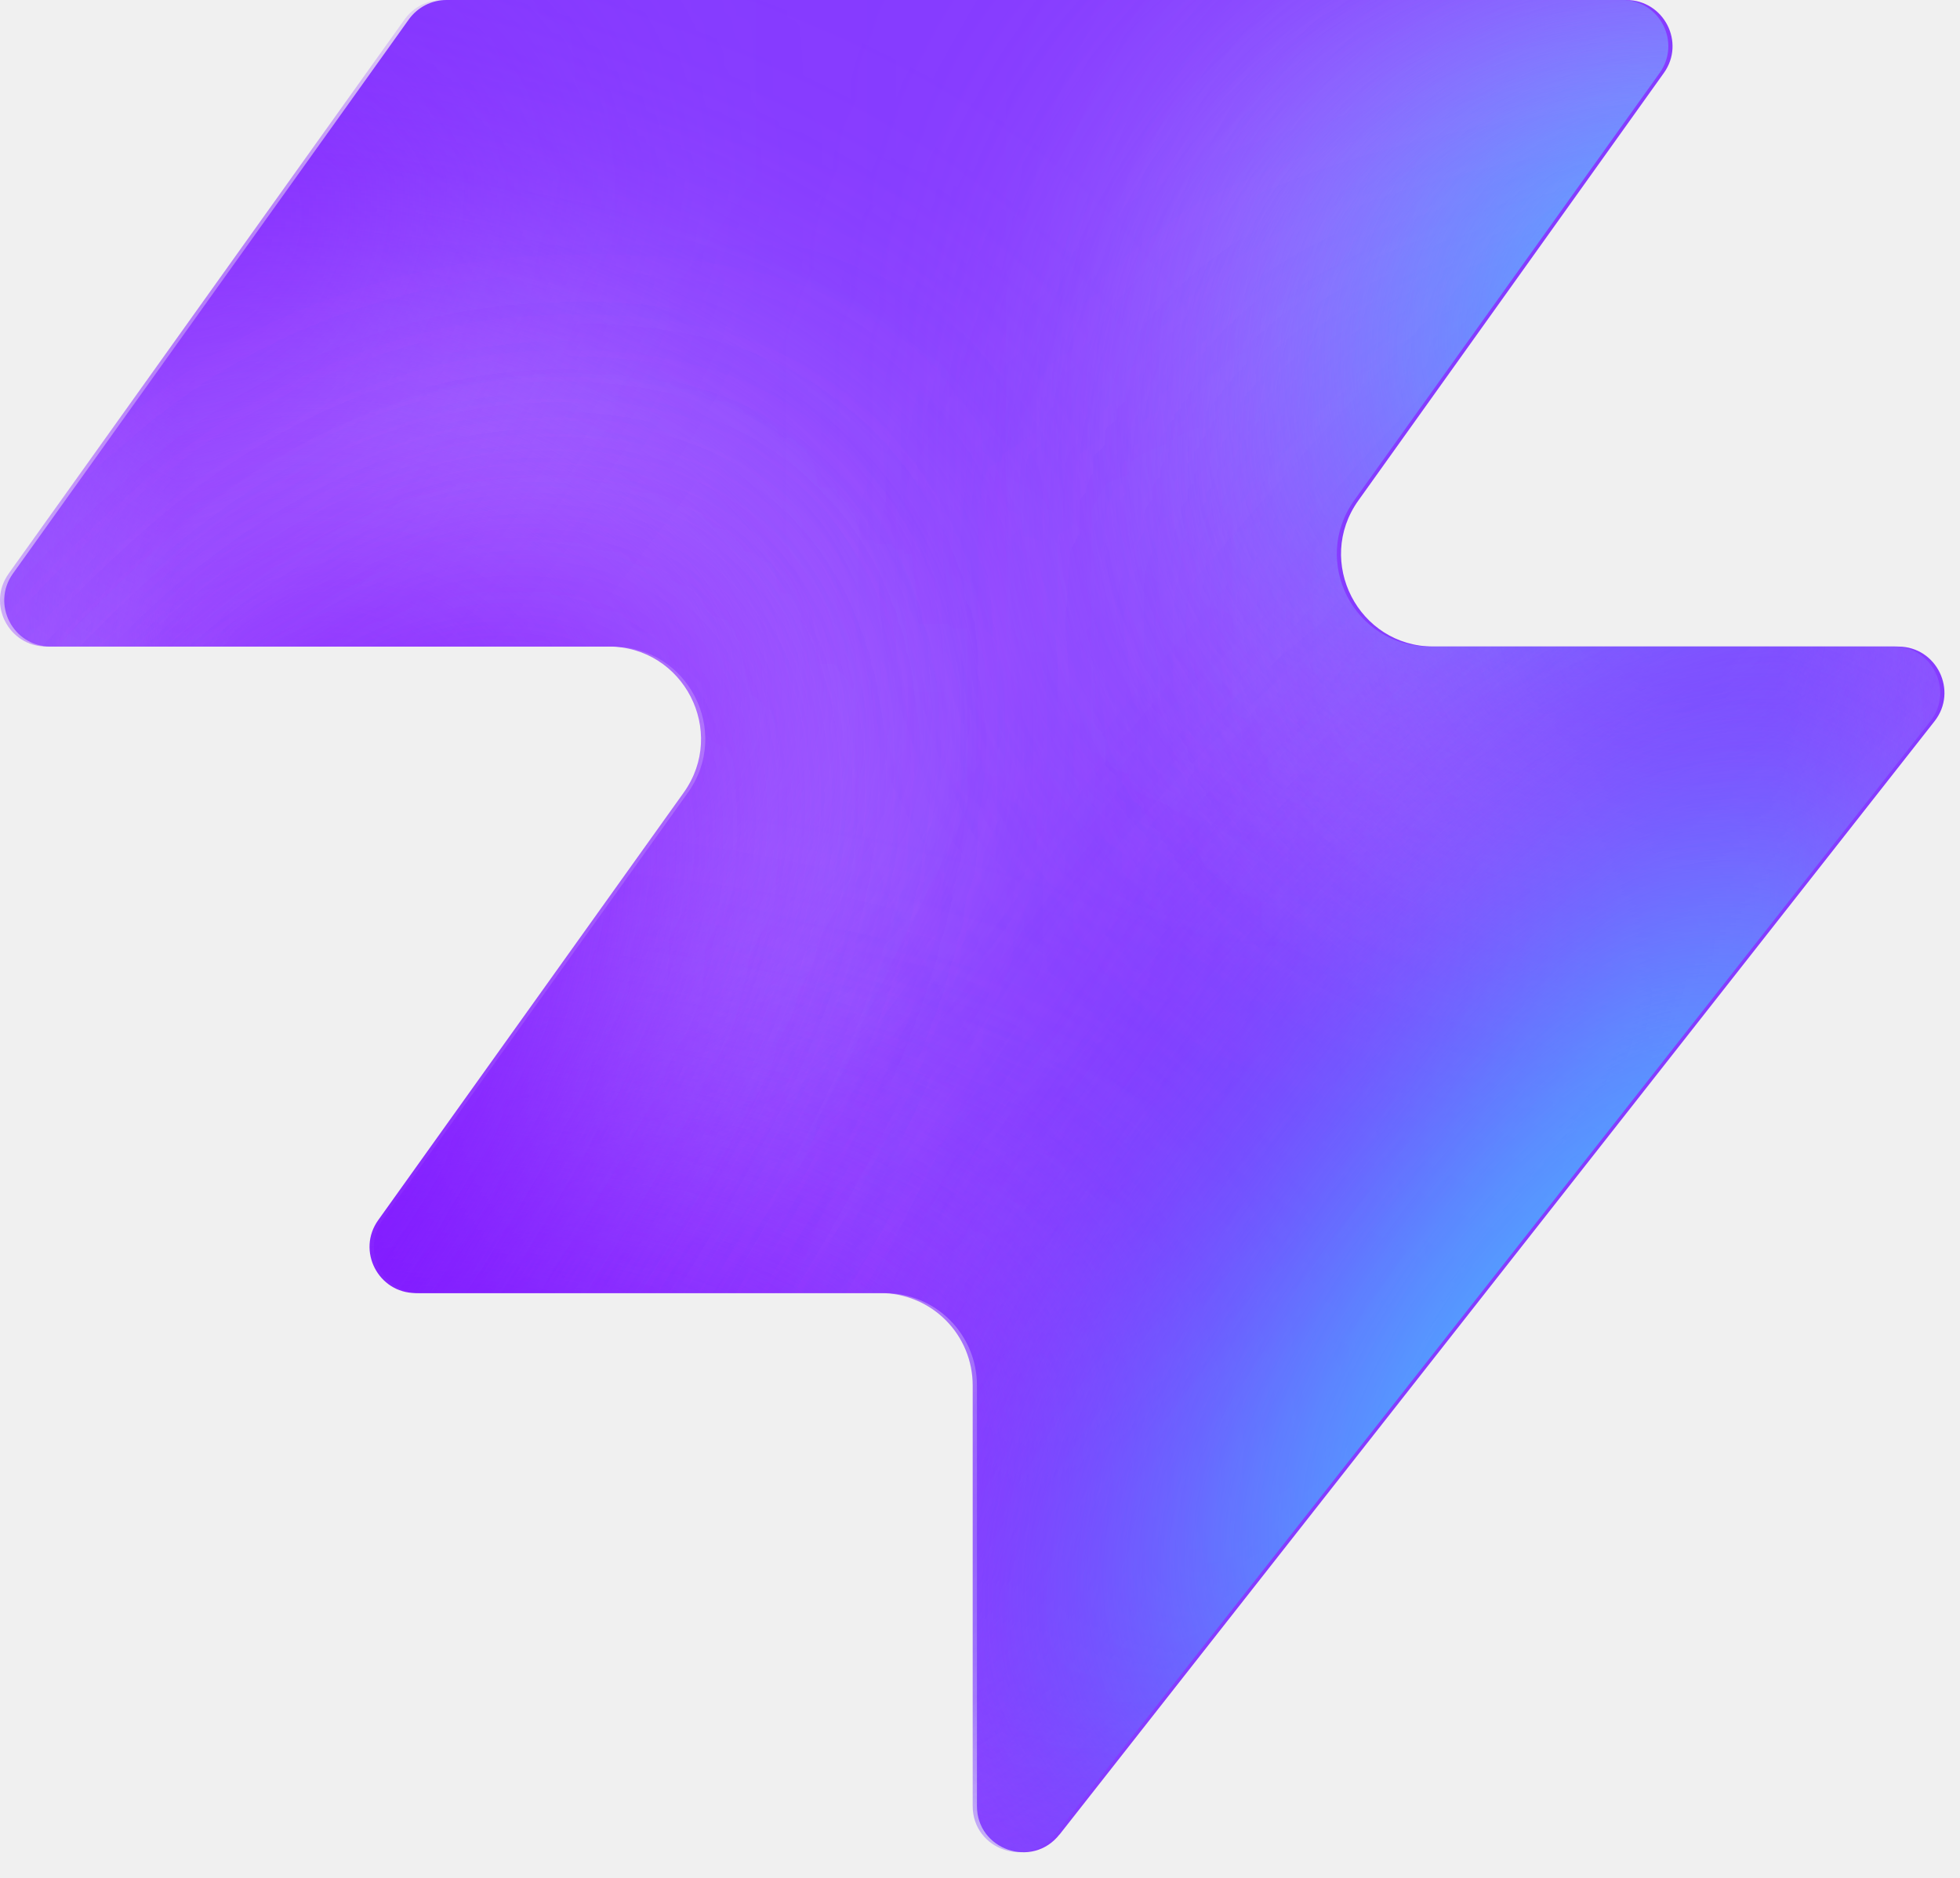
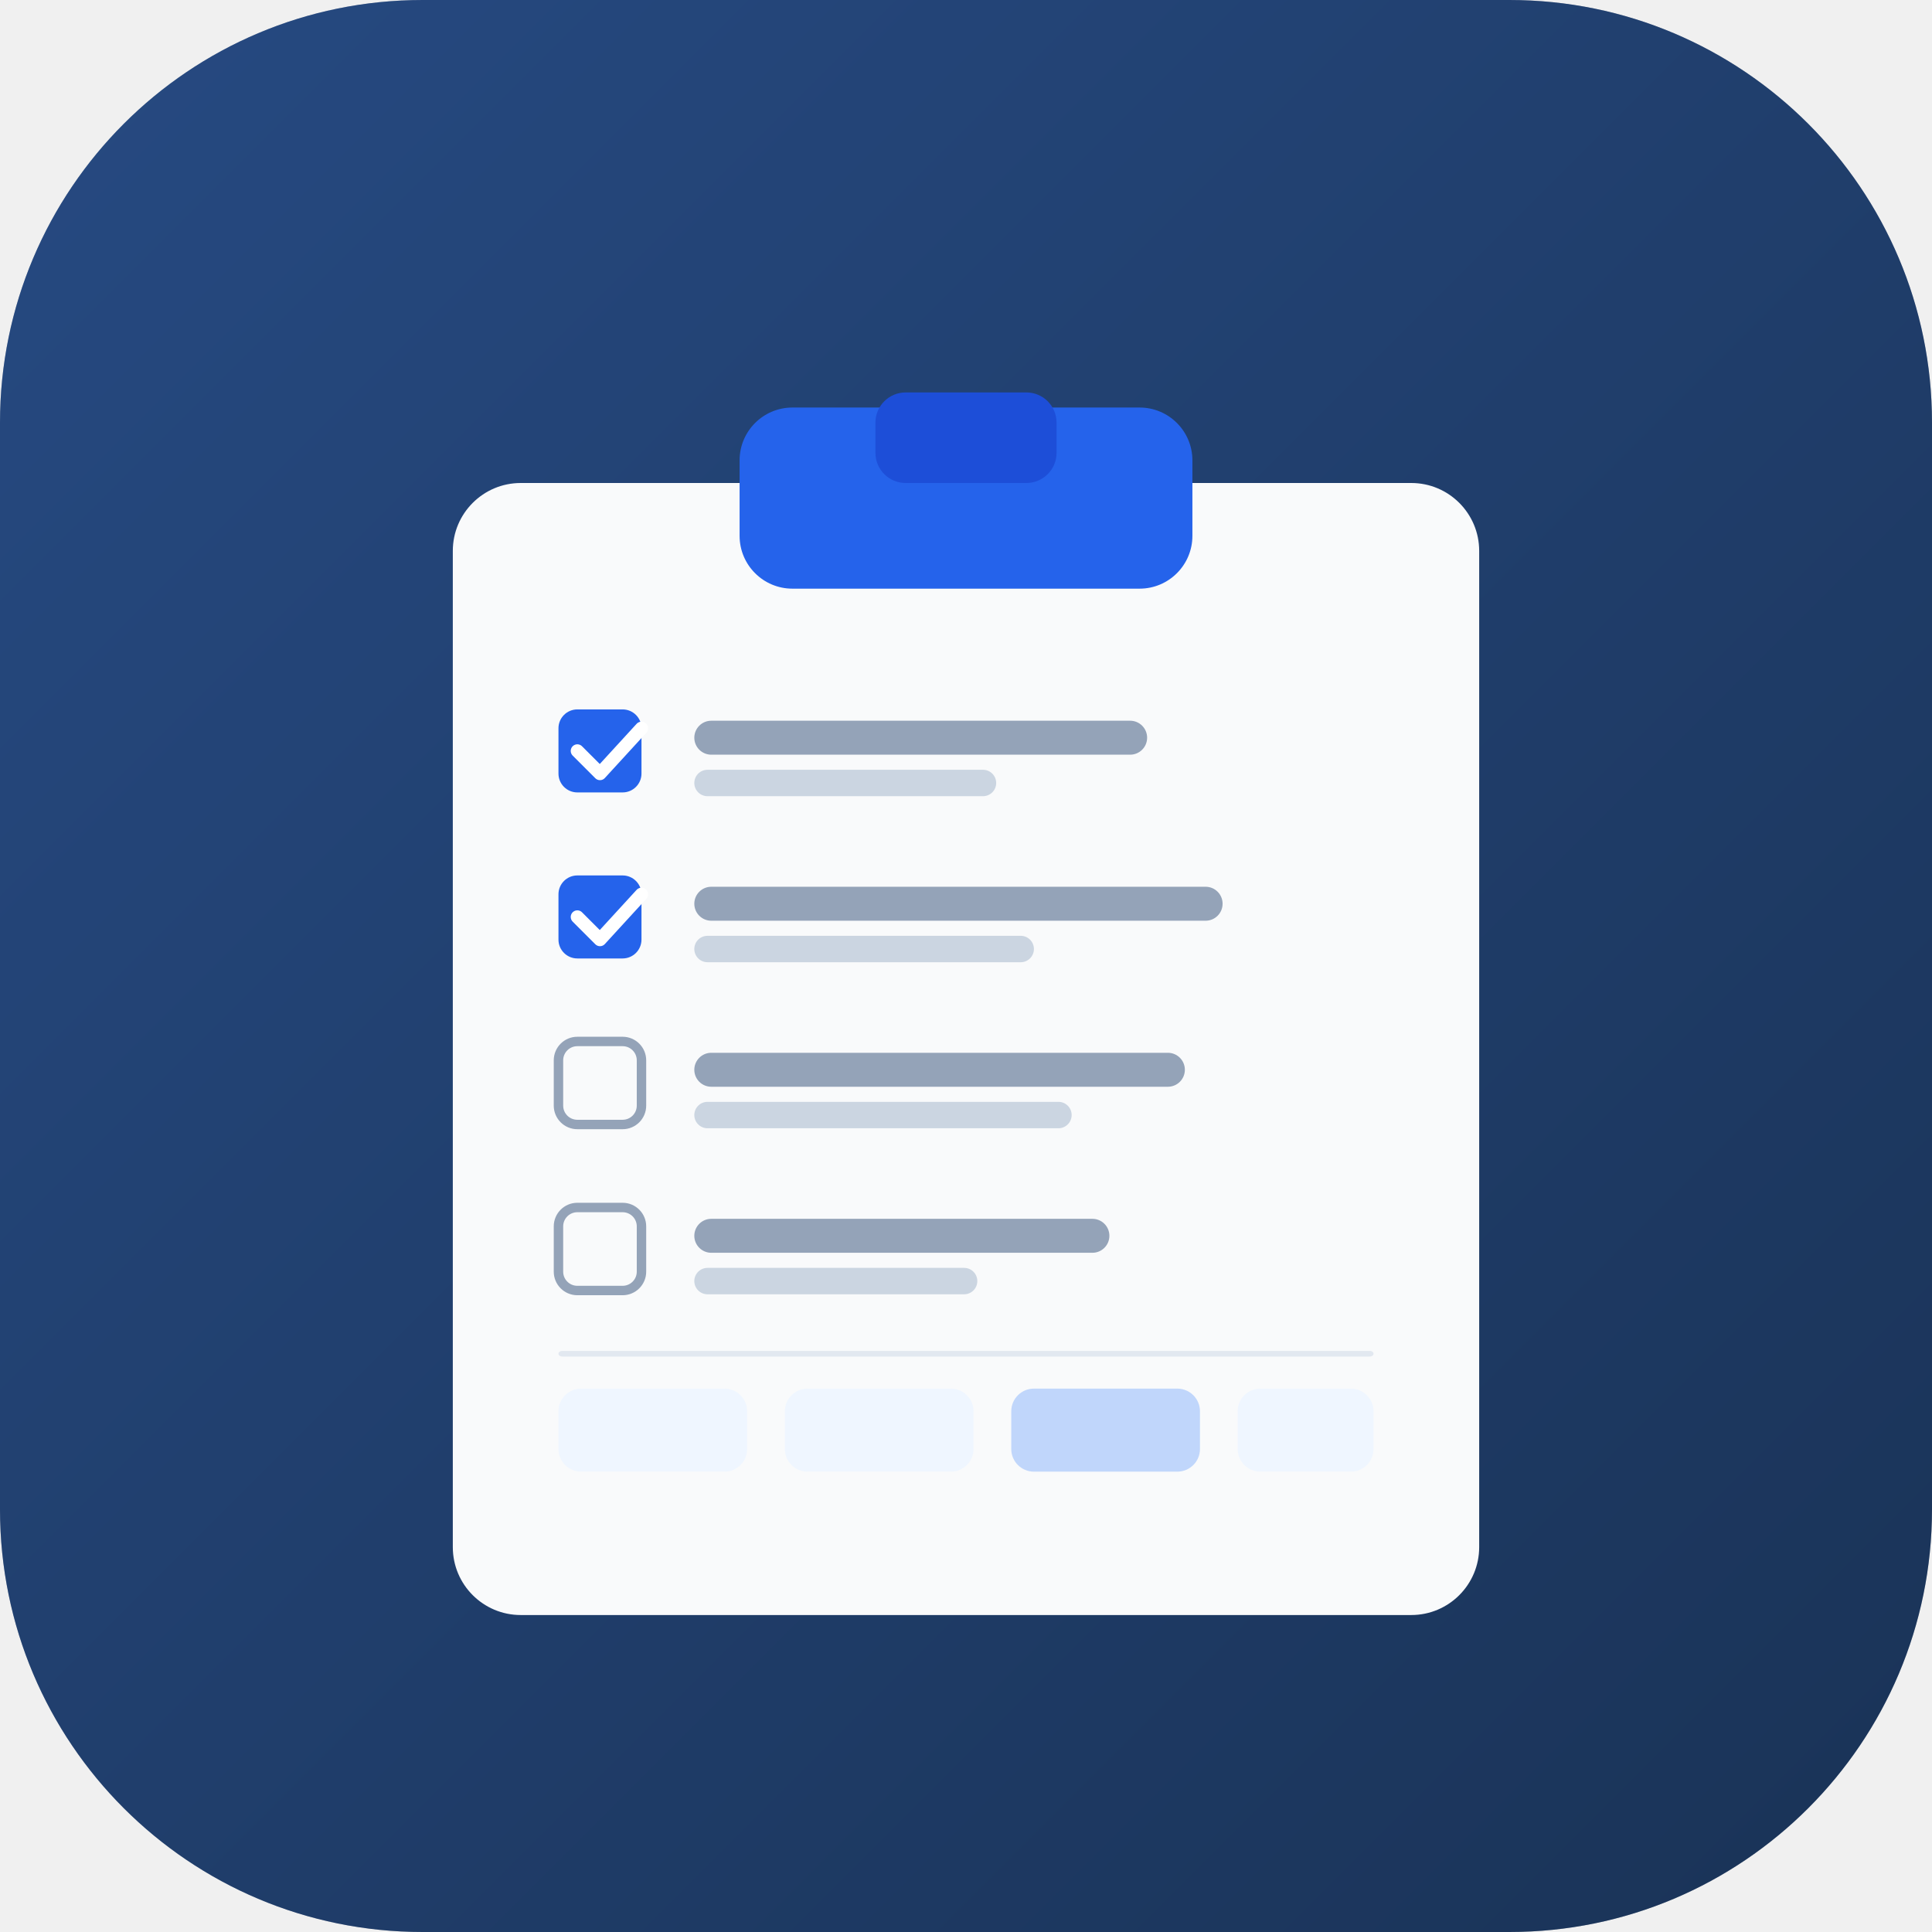
- <svg xmlns="http://www.w3.org/2000/svg" width="48" height="46" fill="none" viewBox="0 0 48 46">
-   <path fill="#863bff" d="M25.946 44.938c-.664.845-2.021.375-2.021-.698V33.937a2.26 2.26 0 0 0-2.262-2.262H10.287c-.92 0-1.456-1.04-.92-1.788l7.48-10.471c1.07-1.497 0-3.578-1.842-3.578H1.237c-.92 0-1.456-1.04-.92-1.788L10.013.474c.214-.297.556-.474.92-.474h28.894c.92 0 1.456 1.04.92 1.788l-7.48 10.471c-1.07 1.498 0 3.579 1.842 3.579h11.377c.943 0 1.473 1.088.89 1.83L25.947 44.94z" style="fill:#863bff;fill:color(display-p3 .525 .23 1);fill-opacity:1" />
-   <mask id="a" width="48" height="46" x="0" y="0" maskUnits="userSpaceOnUse" style="mask-type:alpha">
-     <path fill="#000" d="M25.842 44.938c-.664.844-2.021.375-2.021-.698V33.937a2.26 2.26 0 0 0-2.262-2.262H10.183c-.92 0-1.456-1.04-.92-1.788l7.48-10.471c1.07-1.498 0-3.579-1.842-3.579H1.133c-.92 0-1.456-1.04-.92-1.787L9.91.473c.214-.297.556-.474.92-.474h28.894c.92 0 1.456 1.04.92 1.788l-7.48 10.471c-1.07 1.498 0 3.578 1.842 3.578h11.377c.943 0 1.473 1.088.89 1.832L25.843 44.94z" style="fill:#000;fill-opacity:1" />
-   </mask>
-   <g mask="url(#a)">
-     <g filter="url(#b)">
-       <ellipse cx="5.508" cy="14.704" fill="#ede6ff" rx="5.508" ry="14.704" style="fill:#ede6ff;fill:color(display-p3 .927 .903 1);fill-opacity:1" transform="matrix(.00324 1 1 -.00324 -4.47 31.516)" />
-     </g>
-     <g filter="url(#c)">
-       <ellipse cx="10.399" cy="29.851" fill="#ede6ff" rx="10.399" ry="29.851" style="fill:#ede6ff;fill:color(display-p3 .927 .903 1);fill-opacity:1" transform="matrix(.00324 1 1 -.00324 -39.328 7.883)" />
-     </g>
-     <g filter="url(#d)">
-       <ellipse cx="5.508" cy="30.487" fill="#7e14ff" rx="5.508" ry="30.487" style="fill:#7e14ff;fill:color(display-p3 .492 .077 1);fill-opacity:1" transform="rotate(89.814 -25.913 -14.639)scale(1 -1)" />
-     </g>
-     <g filter="url(#e)">
-       <ellipse cx="5.508" cy="30.599" fill="#7e14ff" rx="5.508" ry="30.599" style="fill:#7e14ff;fill:color(display-p3 .492 .077 1);fill-opacity:1" transform="rotate(89.814 -32.644 -3.334)scale(1 -1)" />
-     </g>
-     <g filter="url(#f)">
-       <ellipse cx="5.508" cy="30.599" fill="#7e14ff" rx="5.508" ry="30.599" style="fill:#7e14ff;fill:color(display-p3 .492 .077 1);fill-opacity:1" transform="matrix(.00324 1 1 -.00324 -34.34 30.47)" />
-     </g>
-     <g filter="url(#g)">
-       <ellipse cx="14.072" cy="22.078" fill="#ede6ff" rx="14.072" ry="22.078" style="fill:#ede6ff;fill:color(display-p3 .927 .903 1);fill-opacity:1" transform="rotate(93.35 24.506 48.493)scale(-1 1)" />
-     </g>
-     <g filter="url(#h)">
-       <ellipse cx="3.47" cy="21.501" fill="#7e14ff" rx="3.47" ry="21.501" style="fill:#7e14ff;fill:color(display-p3 .492 .077 1);fill-opacity:1" transform="rotate(89.009 28.708 47.59)scale(-1 1)" />
-     </g>
-     <g filter="url(#i)">
-       <ellipse cx="3.47" cy="21.501" fill="#7e14ff" rx="3.47" ry="21.501" style="fill:#7e14ff;fill:color(display-p3 .492 .077 1);fill-opacity:1" transform="rotate(89.009 28.708 47.59)scale(-1 1)" />
-     </g>
-     <g filter="url(#j)">
-       <ellipse cx=".387" cy="8.972" fill="#7e14ff" rx="4.407" ry="29.108" style="fill:#7e14ff;fill:color(display-p3 .492 .077 1);fill-opacity:1" transform="rotate(39.51 .387 8.972)" />
-     </g>
-     <g filter="url(#k)">
-       <ellipse cx="47.523" cy="-6.092" fill="#7e14ff" rx="4.407" ry="29.108" style="fill:#7e14ff;fill:color(display-p3 .492 .077 1);fill-opacity:1" transform="rotate(37.892 47.523 -6.092)" />
-     </g>
-     <g filter="url(#l)">
-       <ellipse cx="41.412" cy="6.333" fill="#47bfff" rx="5.971" ry="9.665" style="fill:#47bfff;fill:color(display-p3 .28 .748 1);fill-opacity:1" transform="rotate(37.892 41.412 6.333)" />
-     </g>
-     <g filter="url(#m)">
-       <ellipse cx="-1.879" cy="38.332" fill="#7e14ff" rx="4.407" ry="29.108" style="fill:#7e14ff;fill:color(display-p3 .492 .077 1);fill-opacity:1" transform="rotate(37.892 -1.88 38.332)" />
-     </g>
-     <g filter="url(#n)">
-       <ellipse cx="-1.879" cy="38.332" fill="#7e14ff" rx="4.407" ry="29.108" style="fill:#7e14ff;fill:color(display-p3 .492 .077 1);fill-opacity:1" transform="rotate(37.892 -1.88 38.332)" />
-     </g>
-     <g filter="url(#o)">
-       <ellipse cx="35.651" cy="29.907" fill="#7e14ff" rx="4.407" ry="29.108" style="fill:#7e14ff;fill:color(display-p3 .492 .077 1);fill-opacity:1" transform="rotate(37.892 35.651 29.907)" />
-     </g>
-     <g filter="url(#p)">
-       <ellipse cx="38.418" cy="32.4" fill="#47bfff" rx="5.971" ry="15.297" style="fill:#47bfff;fill:color(display-p3 .28 .748 1);fill-opacity:1" transform="rotate(37.892 38.418 32.4)" />
-     </g>
-   </g>
+ <svg xmlns="http://www.w3.org/2000/svg" viewBox="0 0 512 512">
+   <rect width="512" height="512" rx="112" fill="#1e3a5f" />
+   <rect width="512" height="512" rx="112" fill="url(#grad)" opacity="0.3" />
  <defs>
-     <filter id="b" width="60.045" height="41.654" x="-19.77" y="16.149" color-interpolation-filters="sRGB" filterUnits="userSpaceOnUse">
-       <feFlood flood-opacity="0" result="BackgroundImageFix" />
-       <feBlend in="SourceGraphic" in2="BackgroundImageFix" result="shape" />
-       <feGaussianBlur result="effect1_foregroundBlur_2002_17158" stdDeviation="7.659" />
-     </filter>
-     <filter id="c" width="90.34" height="51.437" x="-54.613" y="-7.533" color-interpolation-filters="sRGB" filterUnits="userSpaceOnUse">
-       <feFlood flood-opacity="0" result="BackgroundImageFix" />
-       <feBlend in="SourceGraphic" in2="BackgroundImageFix" result="shape" />
-       <feGaussianBlur result="effect1_foregroundBlur_2002_17158" stdDeviation="7.659" />
-     </filter>
-     <filter id="d" width="79.355" height="29.4" x="-49.64" y="2.03" color-interpolation-filters="sRGB" filterUnits="userSpaceOnUse">
-       <feFlood flood-opacity="0" result="BackgroundImageFix" />
-       <feBlend in="SourceGraphic" in2="BackgroundImageFix" result="shape" />
-       <feGaussianBlur result="effect1_foregroundBlur_2002_17158" stdDeviation="4.596" />
-     </filter>
-     <filter id="e" width="79.579" height="29.4" x="-45.045" y="20.029" color-interpolation-filters="sRGB" filterUnits="userSpaceOnUse">
-       <feFlood flood-opacity="0" result="BackgroundImageFix" />
-       <feBlend in="SourceGraphic" in2="BackgroundImageFix" result="shape" />
-       <feGaussianBlur result="effect1_foregroundBlur_2002_17158" stdDeviation="4.596" />
-     </filter>
-     <filter id="f" width="79.579" height="29.4" x="-43.513" y="21.178" color-interpolation-filters="sRGB" filterUnits="userSpaceOnUse">
-       <feFlood flood-opacity="0" result="BackgroundImageFix" />
-       <feBlend in="SourceGraphic" in2="BackgroundImageFix" result="shape" />
-       <feGaussianBlur result="effect1_foregroundBlur_2002_17158" stdDeviation="4.596" />
-     </filter>
-     <filter id="g" width="74.749" height="58.852" x="15.756" y="-17.901" color-interpolation-filters="sRGB" filterUnits="userSpaceOnUse">
-       <feFlood flood-opacity="0" result="BackgroundImageFix" />
-       <feBlend in="SourceGraphic" in2="BackgroundImageFix" result="shape" />
-       <feGaussianBlur result="effect1_foregroundBlur_2002_17158" stdDeviation="7.659" />
-     </filter>
-     <filter id="h" width="61.377" height="25.362" x="23.548" y="2.284" color-interpolation-filters="sRGB" filterUnits="userSpaceOnUse">
-       <feFlood flood-opacity="0" result="BackgroundImageFix" />
-       <feBlend in="SourceGraphic" in2="BackgroundImageFix" result="shape" />
-       <feGaussianBlur result="effect1_foregroundBlur_2002_17158" stdDeviation="4.596" />
-     </filter>
-     <filter id="i" width="61.377" height="25.362" x="23.548" y="2.284" color-interpolation-filters="sRGB" filterUnits="userSpaceOnUse">
-       <feFlood flood-opacity="0" result="BackgroundImageFix" />
-       <feBlend in="SourceGraphic" in2="BackgroundImageFix" result="shape" />
-       <feGaussianBlur result="effect1_foregroundBlur_2002_17158" stdDeviation="4.596" />
-     </filter>
-     <filter id="j" width="56.045" height="63.649" x="-27.636" y="-22.853" color-interpolation-filters="sRGB" filterUnits="userSpaceOnUse">
-       <feFlood flood-opacity="0" result="BackgroundImageFix" />
-       <feBlend in="SourceGraphic" in2="BackgroundImageFix" result="shape" />
-       <feGaussianBlur result="effect1_foregroundBlur_2002_17158" stdDeviation="4.596" />
-     </filter>
-     <filter id="k" width="54.814" height="64.646" x="20.116" y="-38.415" color-interpolation-filters="sRGB" filterUnits="userSpaceOnUse">
-       <feFlood flood-opacity="0" result="BackgroundImageFix" />
-       <feBlend in="SourceGraphic" in2="BackgroundImageFix" result="shape" />
-       <feGaussianBlur result="effect1_foregroundBlur_2002_17158" stdDeviation="4.596" />
-     </filter>
-     <filter id="l" width="33.541" height="35.313" x="24.641" y="-11.323" color-interpolation-filters="sRGB" filterUnits="userSpaceOnUse">
-       <feFlood flood-opacity="0" result="BackgroundImageFix" />
-       <feBlend in="SourceGraphic" in2="BackgroundImageFix" result="shape" />
-       <feGaussianBlur result="effect1_foregroundBlur_2002_17158" stdDeviation="4.596" />
-     </filter>
-     <filter id="m" width="54.814" height="64.646" x="-29.286" y="6.009" color-interpolation-filters="sRGB" filterUnits="userSpaceOnUse">
-       <feFlood flood-opacity="0" result="BackgroundImageFix" />
-       <feBlend in="SourceGraphic" in2="BackgroundImageFix" result="shape" />
-       <feGaussianBlur result="effect1_foregroundBlur_2002_17158" stdDeviation="4.596" />
-     </filter>
-     <filter id="n" width="54.814" height="64.646" x="-29.286" y="6.009" color-interpolation-filters="sRGB" filterUnits="userSpaceOnUse">
-       <feFlood flood-opacity="0" result="BackgroundImageFix" />
-       <feBlend in="SourceGraphic" in2="BackgroundImageFix" result="shape" />
-       <feGaussianBlur result="effect1_foregroundBlur_2002_17158" stdDeviation="4.596" />
-     </filter>
-     <filter id="o" width="54.814" height="64.646" x="8.244" y="-2.416" color-interpolation-filters="sRGB" filterUnits="userSpaceOnUse">
-       <feFlood flood-opacity="0" result="BackgroundImageFix" />
-       <feBlend in="SourceGraphic" in2="BackgroundImageFix" result="shape" />
-       <feGaussianBlur result="effect1_foregroundBlur_2002_17158" stdDeviation="4.596" />
-     </filter>
-     <filter id="p" width="39.409" height="43.623" x="18.713" y="10.588" color-interpolation-filters="sRGB" filterUnits="userSpaceOnUse">
-       <feFlood flood-opacity="0" result="BackgroundImageFix" />
-       <feBlend in="SourceGraphic" in2="BackgroundImageFix" result="shape" />
-       <feGaussianBlur result="effect1_foregroundBlur_2002_17158" stdDeviation="4.596" />
-     </filter>
+     <linearGradient id="grad" x1="0" y1="0" x2="1" y2="1">
+       <stop offset="0%" stop-color="#3b6fd4" />
+       <stop offset="100%" stop-color="#0f2040" />
+     </linearGradient>
  </defs>
+   <rect x="120" y="128" width="272" height="300" rx="18" fill="white" opacity="0.97" />
+   <rect x="196" y="108" width="120" height="48" rx="14" fill="#2563eb" />
+   <rect x="232" y="104" width="48" height="24" rx="8" fill="#1d4ed8" />
+   <rect x="148" y="188" width="22" height="22" rx="5" fill="#2563eb" />
+   <polyline points="153,199 159,205 170,193" stroke="white" stroke-width="3.5" stroke-linecap="round" stroke-linejoin="round" fill="none" />
+   <rect x="184" y="191" width="120" height="9" rx="4.5" fill="#94a3b8" />
+   <rect x="184" y="204" width="80" height="7" rx="3.5" fill="#cbd5e1" />
+   <rect x="148" y="232" width="22" height="22" rx="5" fill="#2563eb" />
+   <polyline points="153,243 159,249 170,237" stroke="white" stroke-width="3.5" stroke-linecap="round" stroke-linejoin="round" fill="none" />
+   <rect x="184" y="235" width="140" height="9" rx="4.5" fill="#94a3b8" />
+   <rect x="184" y="248" width="90" height="7" rx="3.5" fill="#cbd5e1" />
+   <rect x="148" y="276" width="22" height="22" rx="5" fill="none" stroke="#94a3b8" stroke-width="2.5" />
+   <rect x="184" y="279" width="130" height="9" rx="4.5" fill="#94a3b8" />
+   <rect x="184" y="292" width="100" height="7" rx="3.5" fill="#cbd5e1" />
+   <rect x="148" y="320" width="22" height="22" rx="5" fill="none" stroke="#94a3b8" stroke-width="2.5" />
+   <rect x="184" y="323" width="110" height="9" rx="4.5" fill="#94a3b8" />
+   <rect x="184" y="336" width="75" height="7" rx="3.5" fill="#cbd5e1" />
+   <rect x="148" y="358" width="216" height="1.5" rx="1" fill="#e2e8f0" />
+   <rect x="148" y="368" width="50" height="22" rx="6" fill="#eff6ff" />
+   <rect x="208" y="368" width="50" height="22" rx="6" fill="#eff6ff" />
+   <rect x="268" y="368" width="50" height="22" rx="6" fill="#dbeafe" />
+   <rect x="268" y="368" width="50" height="22" rx="6" fill="#2563eb" opacity="0.15" />
+   <rect x="328" y="368" width="36" height="22" rx="6" fill="#eff6ff" />
</svg>
